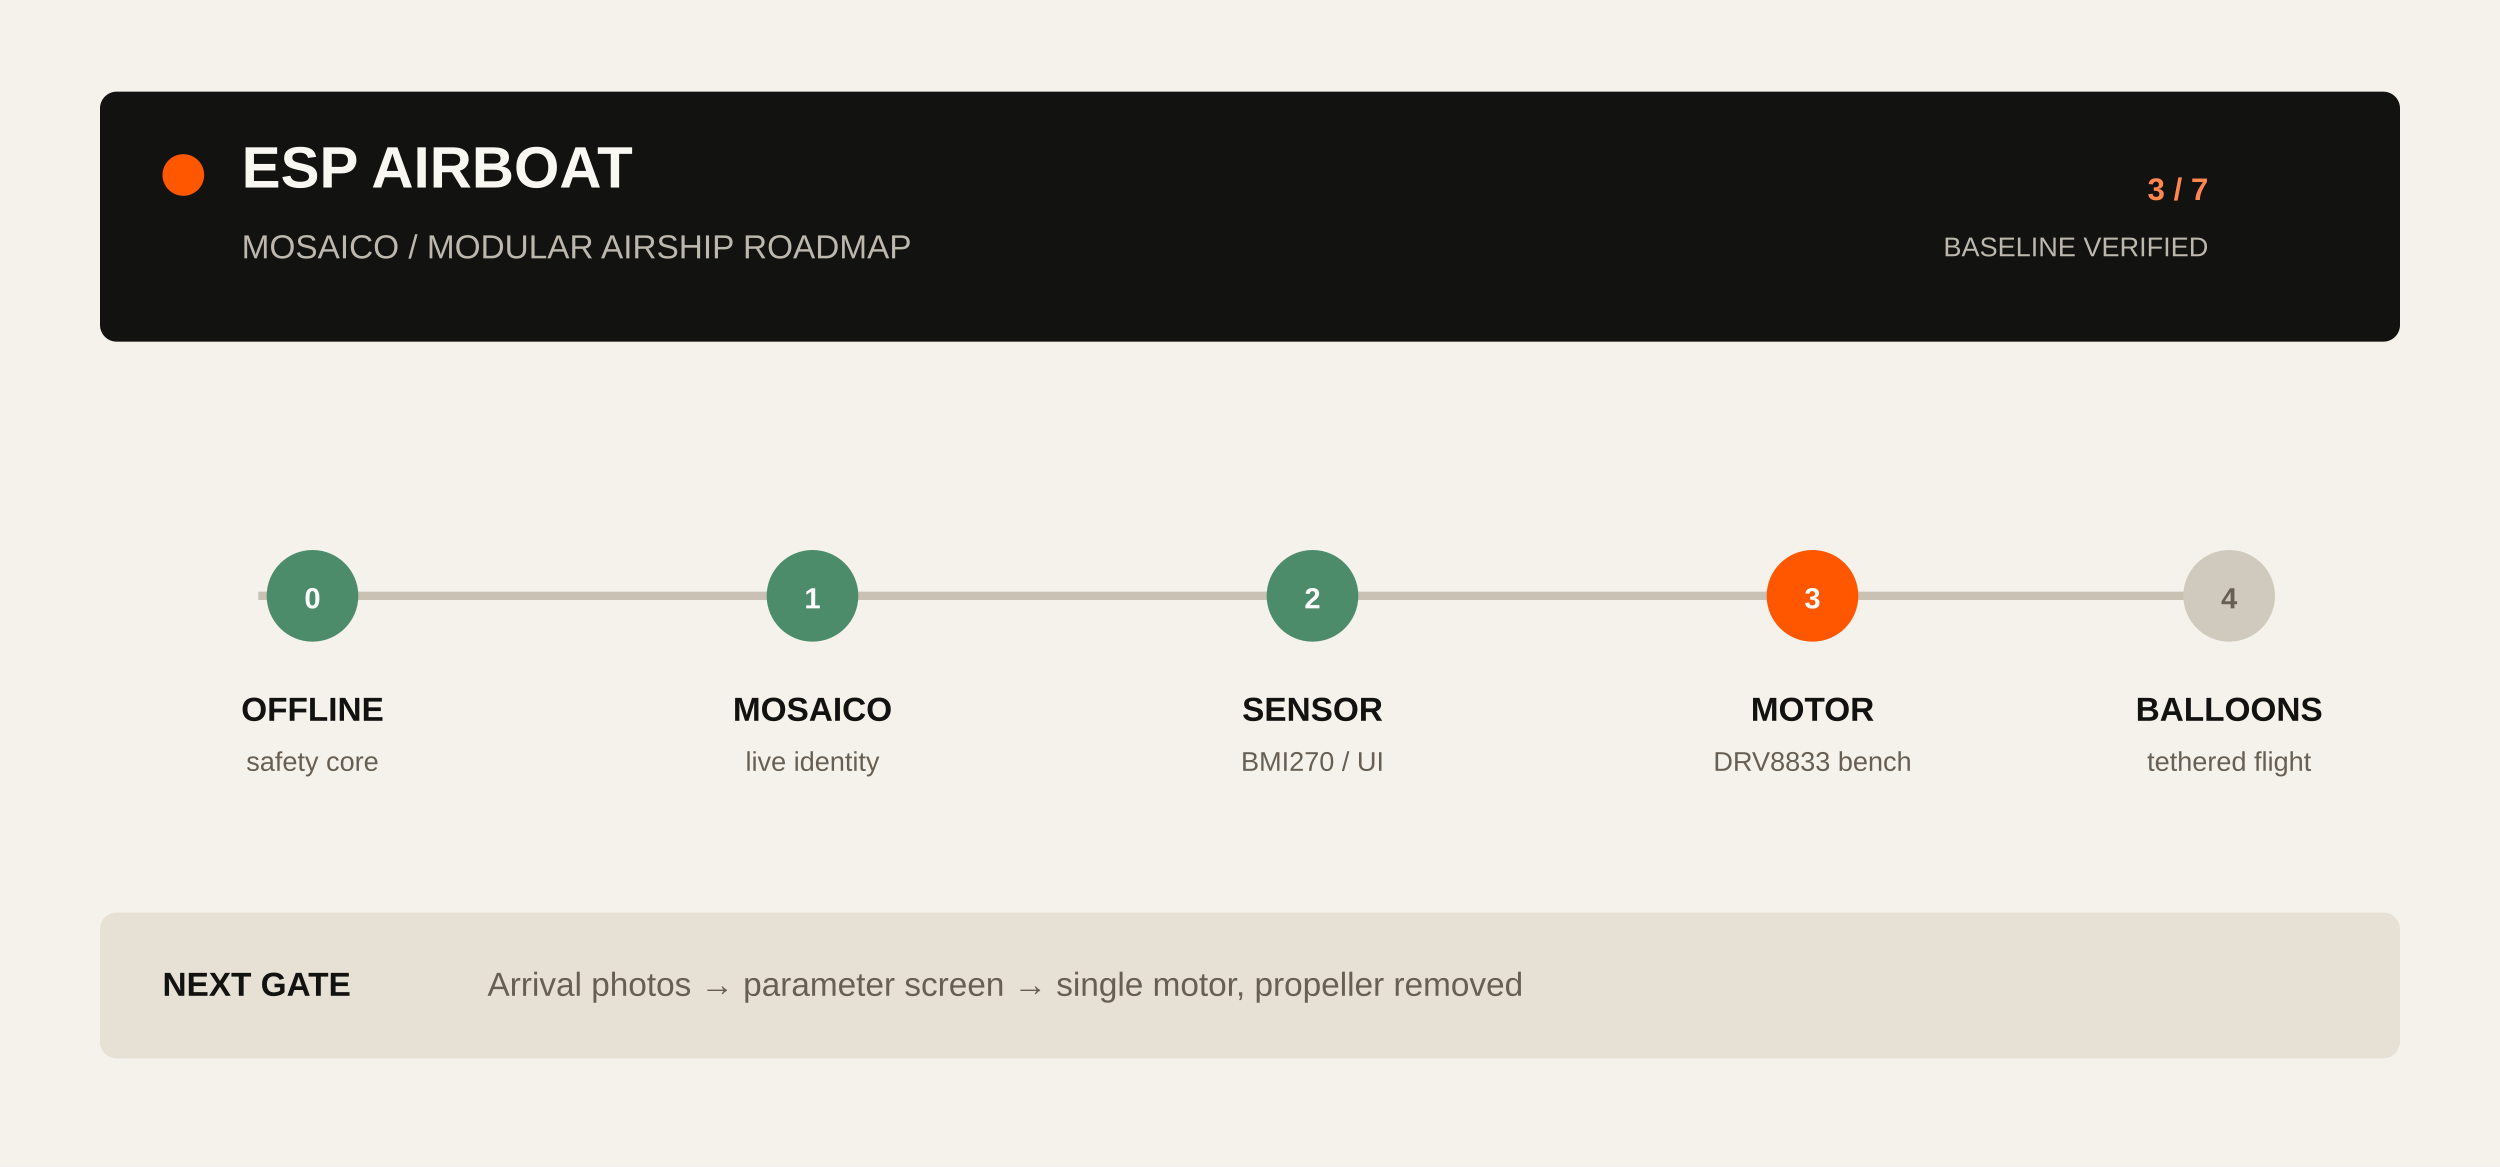
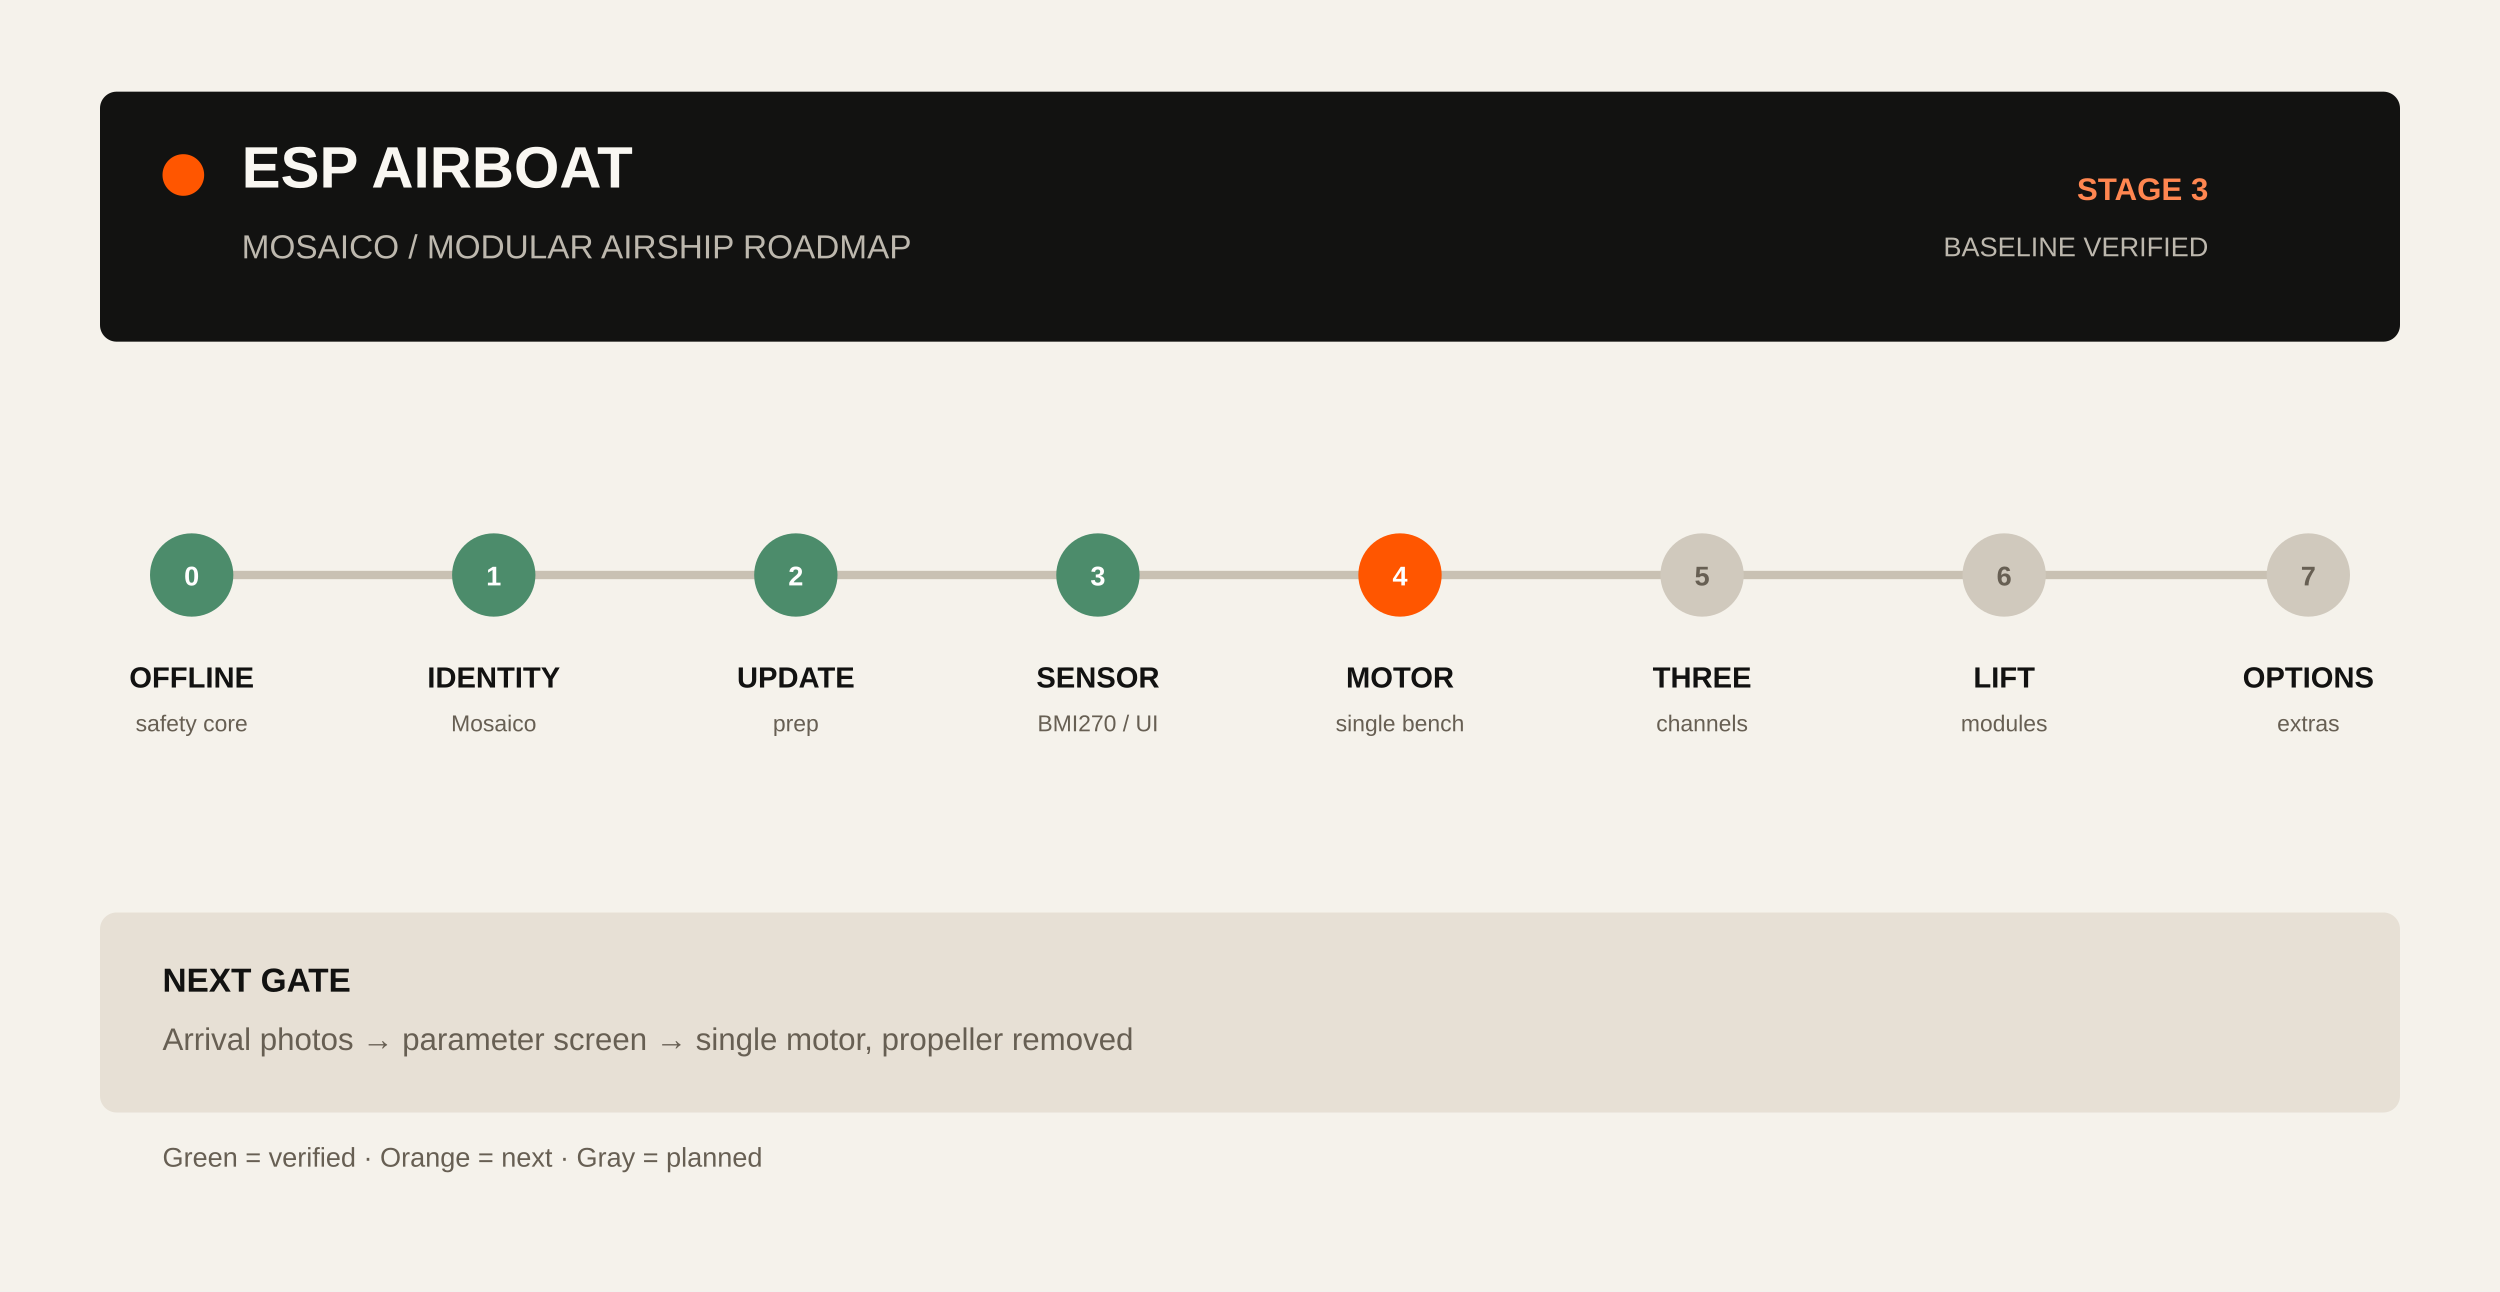
- <svg xmlns="http://www.w3.org/2000/svg" viewBox="0 0 1200 560" role="img" aria-labelledby="title desc">
-   <rect width="1200" height="560" fill="#f5f2eb" />
+ <svg xmlns="http://www.w3.org/2000/svg" viewBox="0 0 1200 620" role="img" aria-labelledby="title desc">
+   <rect width="1200" height="620" fill="#f5f2eb" />
  <rect x="48" y="44" width="1104" height="120" rx="8" fill="#121211" />
  <circle cx="88" cy="84" r="10" fill="#ff5600" />
  <text x="116" y="90" font-family="Arial, sans-serif" font-size="28" font-weight="700" fill="#f9f7f2">ESP AIRBOAT</text>
  <text x="116" y="124" font-family="Arial, sans-serif" font-size="16" fill="#bdb8ae">MOSAICO / MODULAR AIRSHIP ROADMAP</text>
-   <text x="1060" y="96" text-anchor="end" font-family="Arial, sans-serif" font-size="15" font-weight="700" fill="#ff8650">3 / 7</text>
+   <text x="1060" y="96" text-anchor="end" font-family="Arial, sans-serif" font-size="15" font-weight="700" fill="#ff8650">STAGE 3</text>
  <text x="1060" y="123" text-anchor="end" font-family="Arial, sans-serif" font-size="13" fill="#bdb8ae">BASELINE VERIFIED</text>
-   <path d="M124 286H1076" stroke="#c9c1b3" stroke-width="4" />
+   <path d="M92 276H1108" stroke="#c9c1b3" stroke-width="4" />
  <g font-family="Arial, sans-serif">
-     <circle cx="150" cy="286" r="22" fill="#4c8c6b" />
-     <circle cx="390" cy="286" r="22" fill="#4c8c6b" />
-     <circle cx="630" cy="286" r="22" fill="#4c8c6b" />
-     <circle cx="870" cy="286" r="22" fill="#ff5600" />
-     <circle cx="1070" cy="286" r="22" fill="#d0c9bd" />
-     <text x="150" y="292" text-anchor="middle" font-size="14" font-weight="700" fill="#fff">0</text>
-     <text x="390" y="292" text-anchor="middle" font-size="14" font-weight="700" fill="#fff">1</text>
-     <text x="630" y="292" text-anchor="middle" font-size="14" font-weight="700" fill="#fff">2</text>
-     <text x="870" y="292" text-anchor="middle" font-size="14" font-weight="700" fill="#fff">3</text>
-     <text x="1070" y="292" text-anchor="middle" font-size="14" font-weight="700" fill="#675f53">4</text>
-     <text x="150" y="346" text-anchor="middle" font-size="16" font-weight="700" fill="#121211">OFFLINE</text>
-     <text x="150" y="370" text-anchor="middle" font-size="13" fill="#675f53">safety core</text>
-     <text x="390" y="346" text-anchor="middle" font-size="16" font-weight="700" fill="#121211">MOSAICO</text>
-     <text x="390" y="370" text-anchor="middle" font-size="13" fill="#675f53">live identity</text>
-     <text x="630" y="346" text-anchor="middle" font-size="16" font-weight="700" fill="#121211">SENSOR</text>
-     <text x="630" y="370" text-anchor="middle" font-size="13" fill="#675f53">BMI270 / UI</text>
-     <text x="870" y="346" text-anchor="middle" font-size="16" font-weight="700" fill="#121211">MOTOR</text>
-     <text x="870" y="370" text-anchor="middle" font-size="13" fill="#675f53">DRV8833 bench</text>
-     <text x="1070" y="346" text-anchor="middle" font-size="16" font-weight="700" fill="#121211">BALLOONS</text>
-     <text x="1070" y="370" text-anchor="middle" font-size="13" fill="#675f53">tethered flight</text>
+     <g fill="#4c8c6b">
+       <circle cx="92" cy="276" r="20" />
+       <circle cx="237" cy="276" r="20" />
+       <circle cx="382" cy="276" r="20" />
+       <circle cx="527" cy="276" r="20" />
+     </g>
+     <circle cx="672" cy="276" r="20" fill="#ff5600" />
+     <g fill="#d0c9bd">
+       <circle cx="817" cy="276" r="20" />
+       <circle cx="962" cy="276" r="20" />
+       <circle cx="1108" cy="276" r="20" />
+     </g>
+     <g text-anchor="middle" font-size="13" font-weight="700">
+       <g fill="#fff">
+         <text x="92" y="281">0</text>
+         <text x="237" y="281">1</text>
+         <text x="382" y="281">2</text>
+         <text x="527" y="281">3</text>
+         <text x="672" y="281">4</text>
+       </g>
+       <g fill="#675f53">
+         <text x="817" y="281">5</text>
+         <text x="962" y="281">6</text>
+         <text x="1108" y="281">7</text>
+       </g>
+     </g>
+     <g text-anchor="middle" fill="#121211">
+       <text x="92" y="330" font-size="14" font-weight="700">OFFLINE</text>
+       <text x="92" y="351" font-size="11" fill="#675f53">safety core</text>
+       <text x="237" y="330" font-size="14" font-weight="700">IDENTITY</text>
+       <text x="237" y="351" font-size="11" fill="#675f53">Mosaico</text>
+       <text x="382" y="330" font-size="14" font-weight="700">UPDATE</text>
+       <text x="382" y="351" font-size="11" fill="#675f53">prep</text>
+       <text x="527" y="330" font-size="14" font-weight="700">SENSOR</text>
+       <text x="527" y="351" font-size="11" fill="#675f53">BMI270 / UI</text>
+       <text x="672" y="330" font-size="14" font-weight="700">MOTOR</text>
+       <text x="672" y="351" font-size="11" fill="#675f53">single bench</text>
+       <text x="817" y="330" font-size="14" font-weight="700">THREE</text>
+       <text x="817" y="351" font-size="11" fill="#675f53">channels</text>
+       <text x="962" y="330" font-size="14" font-weight="700">LIFT</text>
+       <text x="962" y="351" font-size="11" fill="#675f53">modules</text>
+       <text x="1108" y="330" font-size="14" font-weight="700">OPTIONS</text>
+       <text x="1108" y="351" font-size="11" fill="#675f53">extras</text>
+     </g>
  </g>
-   <rect x="48" y="438" width="1104" height="70" rx="8" fill="#e7e0d5" />
-   <text x="78" y="478" font-family="Arial, sans-serif" font-size="16" font-weight="700" fill="#121211">NEXT GATE</text>
-   <text x="234" y="478" font-family="Arial, sans-serif" font-size="16" fill="#675f53">Arrival photos → parameter screen → single motor, propeller removed</text>
+   <rect x="48" y="438" width="1104" height="96" rx="8" fill="#e7e0d5" />
+   <text x="78" y="476" font-family="Arial, sans-serif" font-size="16" font-weight="700" fill="#121211">NEXT GATE</text>
+   <text x="78" y="504" font-family="Arial, sans-serif" font-size="15" fill="#675f53">Arrival photos → parameter screen → single motor, propeller removed</text>
+   <text x="78" y="560" font-family="Arial, sans-serif" font-size="13" fill="#675f53">Green = verified · Orange = next · Gray = planned</text>
</svg>
